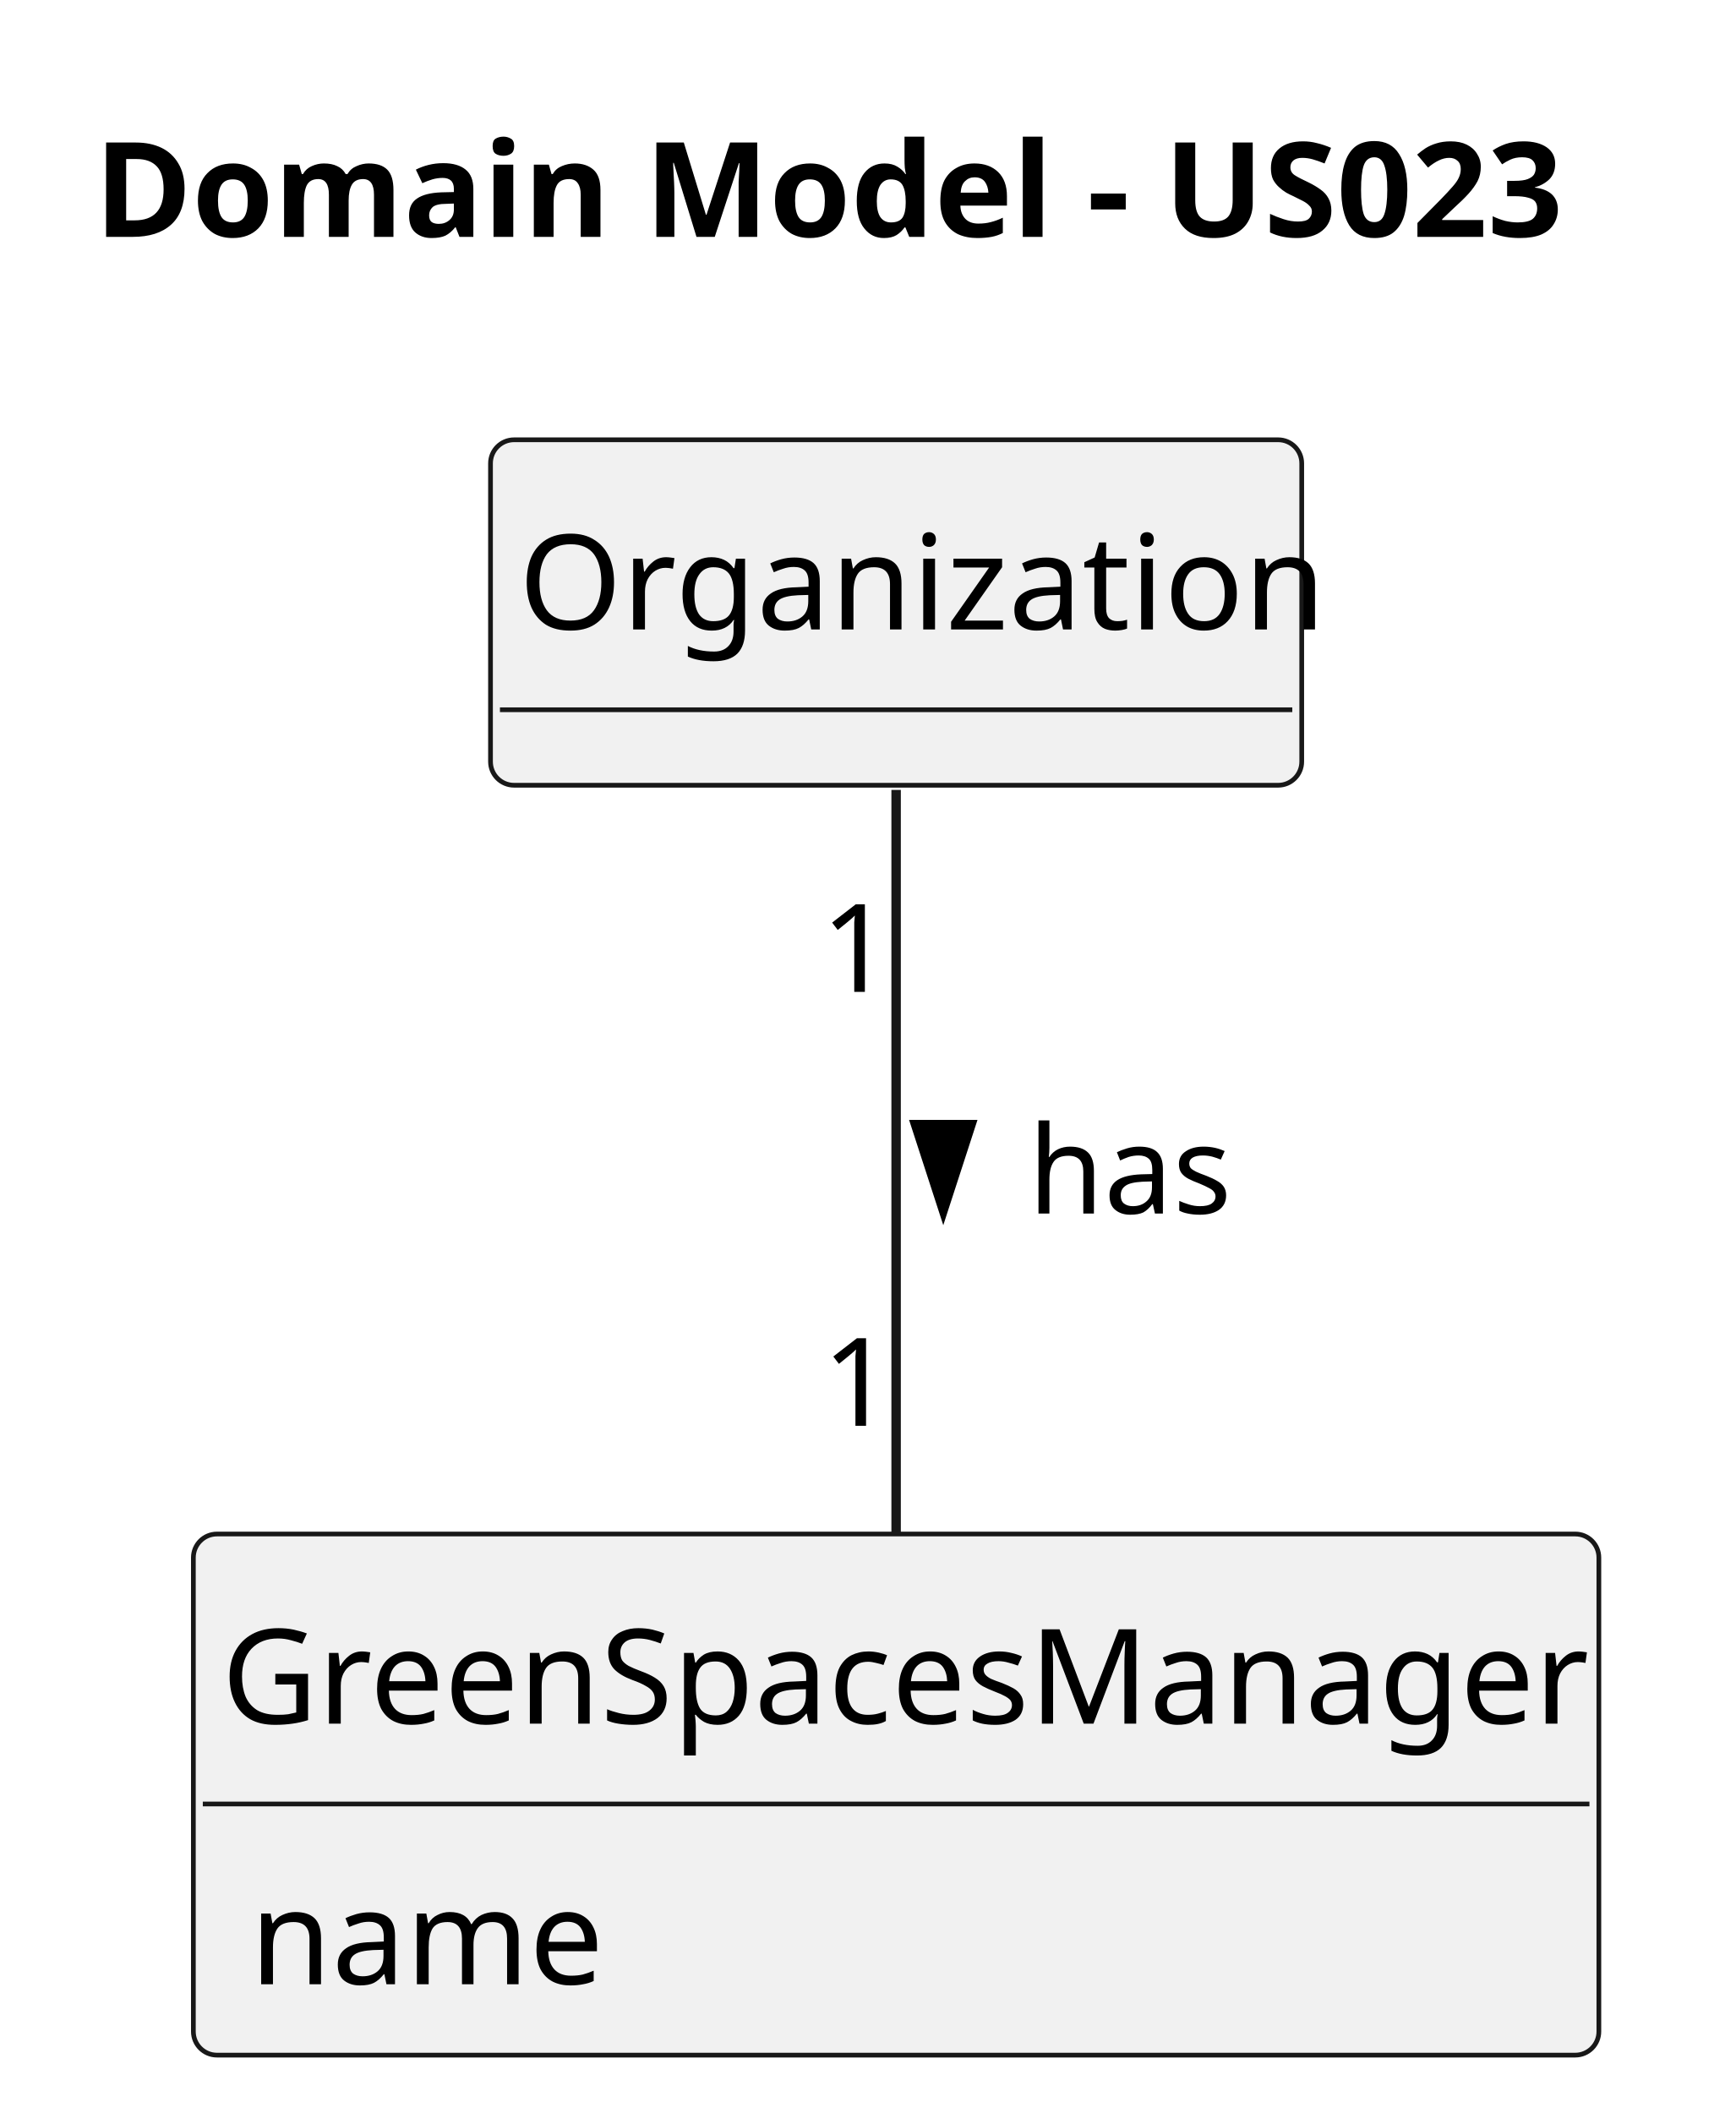
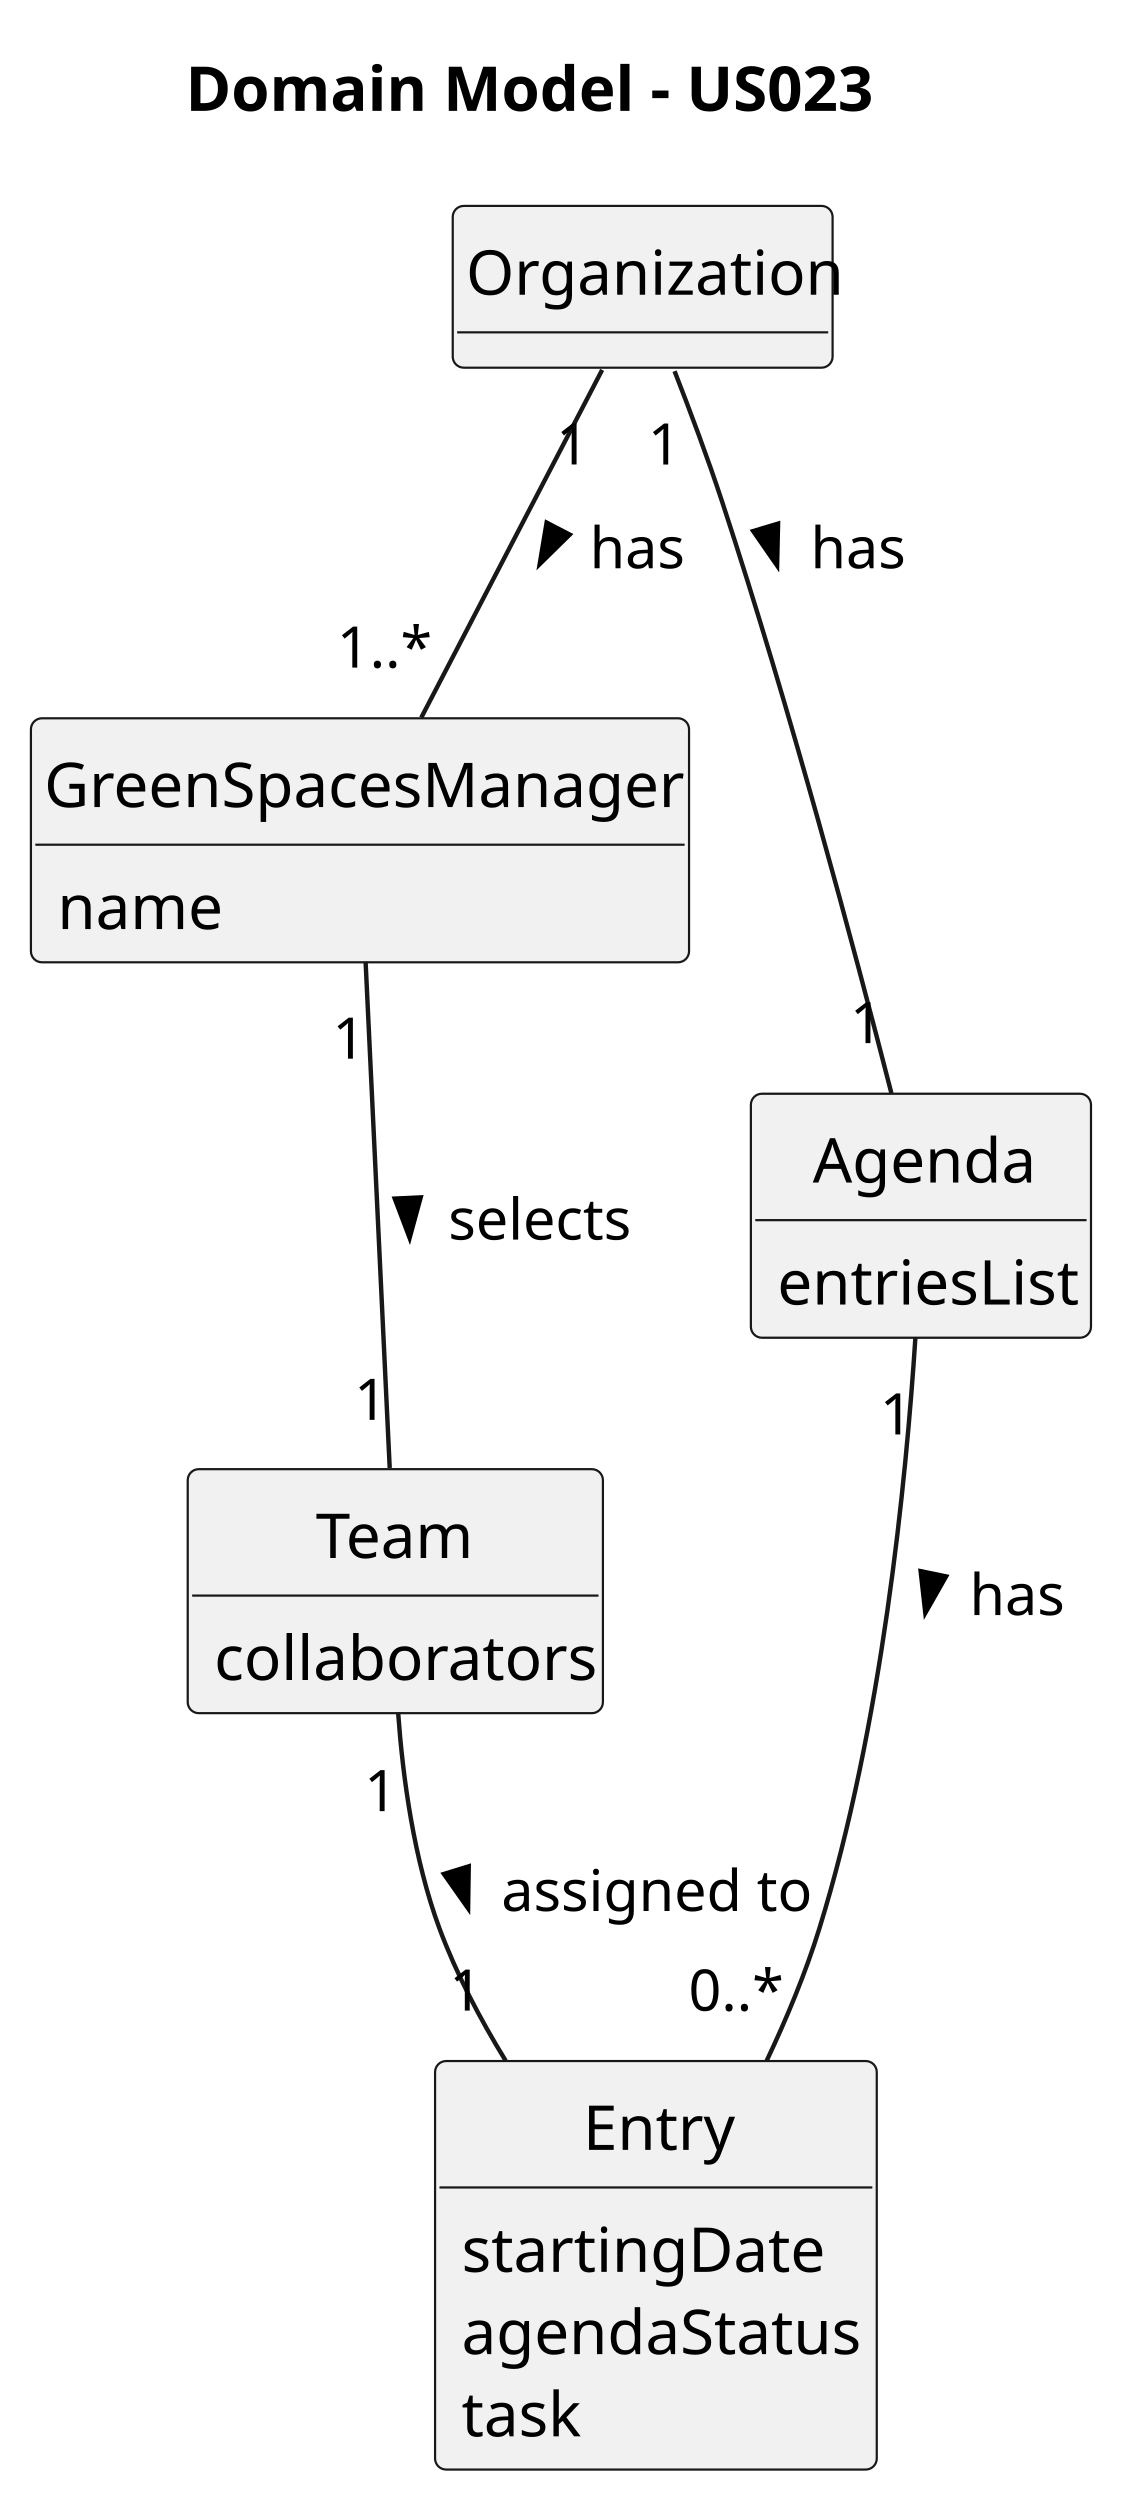
- <svg xmlns="http://www.w3.org/2000/svg" contentStyleType="text/css" height="112px" preserveAspectRatio="none" style="width:92px;height:112px;background:#FFFFFF;" version="1.1" viewBox="0 0 92 112" width="92px" zoomAndPan="magnify">
+ <svg xmlns="http://www.w3.org/2000/svg" contentStyleType="text/css" height="566px" preserveAspectRatio="none" style="width:254px;height:566px;background:#FFFFFF;" version="1.1" viewBox="0 0 254 566" width="254px" zoomAndPan="magnify">
  <defs />
  <g>
-     <text fill="#000000" font-family="sans-serif" font-size="7" font-weight="bold" lengthAdjust="spacing" textLength="78" x="5" y="12.554">Domain Model - US023</text>
+     <text fill="#000000" font-family="sans-serif" font-size="14" font-weight="bold" lengthAdjust="spacing" textLength="156" x="42" y="25.107">Domain Model - US023</text>
    <g id="elem_Organization">
-       <rect codeLine="12" fill="#F1F1F1" height="18.311" id="Organization" rx="1.25" ry="1.25" style="stroke:#181818;stroke-width:0.25;" width="43" x="26" y="23.311" />
-       <text fill="#000000" font-family="sans-serif" font-size="7" lengthAdjust="spacing" textLength="40" x="27.5" y="33.364">Organization</text>
-       <line style="stroke:#181818;stroke-width:0.25;" x1="26.5" x2="68.5" y1="37.621" y2="37.621" />
+       <rect codeLine="12" fill="#F1F1F1" height="36.621" id="Organization" rx="2.5" ry="2.5" style="stroke:#181818;stroke-width:0.5;" width="86" x="102.5" y="46.621" />
+       <text fill="#000000" font-family="sans-serif" font-size="14" lengthAdjust="spacing" textLength="80" x="105.5" y="66.728">Organization</text>
+       <line style="stroke:#181818;stroke-width:0.5;" x1="103.5" x2="187.5" y1="75.242" y2="75.242" />
    </g>
    <g id="elem_GreenSpacesManager">
-       <rect codeLine="15" fill="#F1F1F1" height="27.621" id="GreenSpacesManager" rx="1.25" ry="1.25" style="stroke:#181818;stroke-width:0.25;" width="74.5" x="10.25" y="81.311" />
-       <text fill="#000000" font-family="sans-serif" font-size="7" lengthAdjust="spacing" textLength="71.5" x="11.75" y="91.364">GreenSpacesManager</text>
-       <line style="stroke:#181818;stroke-width:0.25;" x1="10.75" x2="84.25" y1="95.621" y2="95.621" />
-       <text fill="#000000" font-family="sans-serif" font-size="7" lengthAdjust="spacing" textLength="17.5" x="13.25" y="105.175">name</text>
+       <rect codeLine="15" fill="#F1F1F1" height="55.242" id="GreenSpacesManager" rx="2.5" ry="2.5" style="stroke:#181818;stroke-width:0.5;" width="149" x="7" y="162.621" />
+       <text fill="#000000" font-family="sans-serif" font-size="14" lengthAdjust="spacing" textLength="143" x="10" y="182.728">GreenSpacesManager</text>
+       <line style="stroke:#181818;stroke-width:0.5;" x1="8" x2="155" y1="191.242" y2="191.242" />
+       <text fill="#000000" font-family="sans-serif" font-size="14" lengthAdjust="spacing" textLength="35" x="13" y="210.35">name</text>
+     </g>
+     <g id="elem_Agenda">
+       <rect codeLine="19" fill="#F1F1F1" height="55.242" id="Agenda" rx="2.5" ry="2.5" style="stroke:#181818;stroke-width:0.5;" width="77" x="170" y="247.621" />
+       <text fill="#000000" font-family="sans-serif" font-size="14" lengthAdjust="spacing" textLength="49" x="184" y="267.728">Agenda</text>
+       <line style="stroke:#181818;stroke-width:0.5;" x1="171" x2="246" y1="276.242" y2="276.242" />
+       <text fill="#000000" font-family="sans-serif" font-size="14" lengthAdjust="spacing" textLength="65" x="176" y="295.35">entriesList</text>
+     </g>
+     <g id="elem_Entry">
+       <rect codeLine="23" fill="#F1F1F1" height="92.484" id="Entry" rx="2.5" ry="2.5" style="stroke:#181818;stroke-width:0.5;" width="100" x="98.5" y="466.621" />
+       <text fill="#000000" font-family="sans-serif" font-size="14" lengthAdjust="spacing" textLength="33" x="132" y="486.728">Entry</text>
+       <line style="stroke:#181818;stroke-width:0.5;" x1="99.5" x2="197.5" y1="495.242" y2="495.242" />
+       <text fill="#000000" font-family="sans-serif" font-size="14" lengthAdjust="spacing" textLength="77" x="104.5" y="514.35">startingDate</text>
+       <text fill="#000000" font-family="sans-serif" font-size="14" lengthAdjust="spacing" textLength="88" x="104.5" y="532.971">agendaStatus</text>
+       <text fill="#000000" font-family="sans-serif" font-size="14" lengthAdjust="spacing" textLength="26" x="104.5" y="551.592">task</text>
+     </g>
+     <g id="elem_Team">
+       <rect codeLine="29" fill="#F1F1F1" height="55.242" id="Team" rx="2.5" ry="2.5" style="stroke:#181818;stroke-width:0.5;" width="94" x="42.5" y="332.621" />
+       <text fill="#000000" font-family="sans-serif" font-size="14" lengthAdjust="spacing" textLength="36" x="71.5" y="352.728">Team</text>
+       <line style="stroke:#181818;stroke-width:0.5;" x1="43.5" x2="135.5" y1="361.242" y2="361.242" />
+       <text fill="#000000" font-family="sans-serif" font-size="14" lengthAdjust="spacing" textLength="82" x="48.5" y="380.35">collaborators</text>
    </g>
    <g id="link_Organization_GreenSpacesManager">
-       <path codeLine="19" d="M47.5,41.87 C47.5,52.17 47.5,69.311 47.5,81.236 " fill="none" id="Organization-GreenSpacesManager" style="stroke:#181818;stroke-width:0.5;" />
-       <polygon fill="#000000" points="50,64.133,51.469,59.611,48.531,59.611,50,64.133" style="stroke:#000000;stroke-width:0.5;" />
-       <text fill="#000000" font-family="sans-serif" font-size="6.5" lengthAdjust="spacing" textLength="10.5" x="54.5" y="64.325">has</text>
-       <text fill="#000000" font-family="sans-serif" font-size="6.5" lengthAdjust="spacing" textLength="3.5" x="43.53" y="52.574">1</text>
-       <text fill="#000000" font-family="sans-serif" font-size="6.5" lengthAdjust="spacing" textLength="3.5" x="43.595" y="75.573">1</text>
+       <path codeLine="33" d="M136.33,83.741 C125.62,104.341 107.78,138.621 95.37,162.471 " fill="none" id="Organization-GreenSpacesManager" style="stroke:#181818;stroke-width:1.0;" />
+       <polygon fill="#000000" points="122.192,127.702,128.974,121.034,123.76,118.322,122.192,127.702" style="stroke:#000000;stroke-width:1.0;" />
+       <text fill="#000000" font-family="sans-serif" font-size="13" lengthAdjust="spacing" textLength="21" x="133.5" y="128.649">has</text>
+       <text fill="#000000" font-family="sans-serif" font-size="13" lengthAdjust="spacing" textLength="7" x="125.925" y="105.148">1</text>
+       <text fill="#000000" font-family="sans-serif" font-size="13" lengthAdjust="spacing" textLength="20" x="76.265" y="151.145">1..*</text>
+     </g>
+     <g id="link_Organization_Agenda">
+       <path codeLine="34" d="M152.72,84.031 C156.17,92.871 160.25,103.731 163.5,113.621 C178.83,160.221 193.59,215.471 201.81,247.491 " fill="none" id="Organization-Agenda" style="stroke:#181818;stroke-width:1.0;" />
+       <polygon fill="#000000" points="175.938,128.055,176.151,118.547,170.522,120.238,175.938,128.055" style="stroke:#000000;stroke-width:1.0;" />
+       <text fill="#000000" font-family="sans-serif" font-size="13" lengthAdjust="spacing" textLength="21" x="183.5" y="128.649">has</text>
+       <text fill="#000000" font-family="sans-serif" font-size="13" lengthAdjust="spacing" textLength="7" x="146.673" y="105.169">1</text>
+       <text fill="#000000" font-family="sans-serif" font-size="13" lengthAdjust="spacing" textLength="7" x="192.454" y="236.17">1</text>
+     </g>
+     <g id="link_GreenSpacesManager_Team">
+       <path codeLine="35" d="M82.77,217.741 C84.26,249.111 86.73,300.921 88.23,332.351 " fill="none" id="GreenSpacesManager-Team" style="stroke:#181818;stroke-width:1.0;" />
+       <polygon fill="#000000" points="92.738,280.261,95.243,271.086,89.372,271.366,92.738,280.261" style="stroke:#000000;stroke-width:1.0;" />
+       <text fill="#000000" font-family="sans-serif" font-size="13" lengthAdjust="spacing" textLength="42" x="101.5" y="280.649">selects</text>
+       <text fill="#000000" font-family="sans-serif" font-size="13" lengthAdjust="spacing" textLength="7" x="75.282" y="239.676">1</text>
+       <text fill="#000000" font-family="sans-serif" font-size="13" lengthAdjust="spacing" textLength="7" x="80.187" y="321.451">1</text>
+     </g>
+     <g id="link_Agenda_Entry">
+       <path codeLine="36" d="M207.25,302.811 C205.15,335.131 199.66,390.911 185.5,436.621 C182.41,446.611 178.13,456.911 173.57,466.561 " fill="none" id="Agenda-Entry" style="stroke:#181818;stroke-width:1.0;" />
+       <polygon fill="#000000" points="209.493,365.164,214.194,356.897,208.436,355.712,209.493,365.164" style="stroke:#000000;stroke-width:1.0;" />
+       <text fill="#000000" font-family="sans-serif" font-size="13" lengthAdjust="spacing" textLength="21" x="219.5" y="365.649">has</text>
+       <text fill="#000000" font-family="sans-serif" font-size="13" lengthAdjust="spacing" textLength="7" x="199.211" y="324.761">1</text>
+       <text fill="#000000" font-family="sans-serif" font-size="13" lengthAdjust="spacing" textLength="20" x="155.878" y="455.22">0..*</text>
+     </g>
+     <g id="link_Team_Entry">
+       <path codeLine="37" d="M90.13,387.671 C91.19,402.471 93.71,421.001 99.5,436.621 C103.29,446.831 108.67,457.061 114.48,466.541 " fill="none" id="Team-Entry" style="stroke:#181818;stroke-width:1.0;" />
+       <polygon fill="#000000" points="105.975,432.044,106.115,422.535,100.499,424.269,105.975,432.044" style="stroke:#000000;stroke-width:1.0;" />
+       <text fill="#000000" font-family="sans-serif" font-size="13" lengthAdjust="spacing" textLength="67" x="113.5" y="432.649">assigned to</text>
+       <text fill="#000000" font-family="sans-serif" font-size="13" lengthAdjust="spacing" textLength="7" x="82.466" y="410.042">1</text>
+       <text fill="#000000" font-family="sans-serif" font-size="13" lengthAdjust="spacing" textLength="7" x="101.735" y="455.197">1</text>
    </g>
  </g>
</svg>
